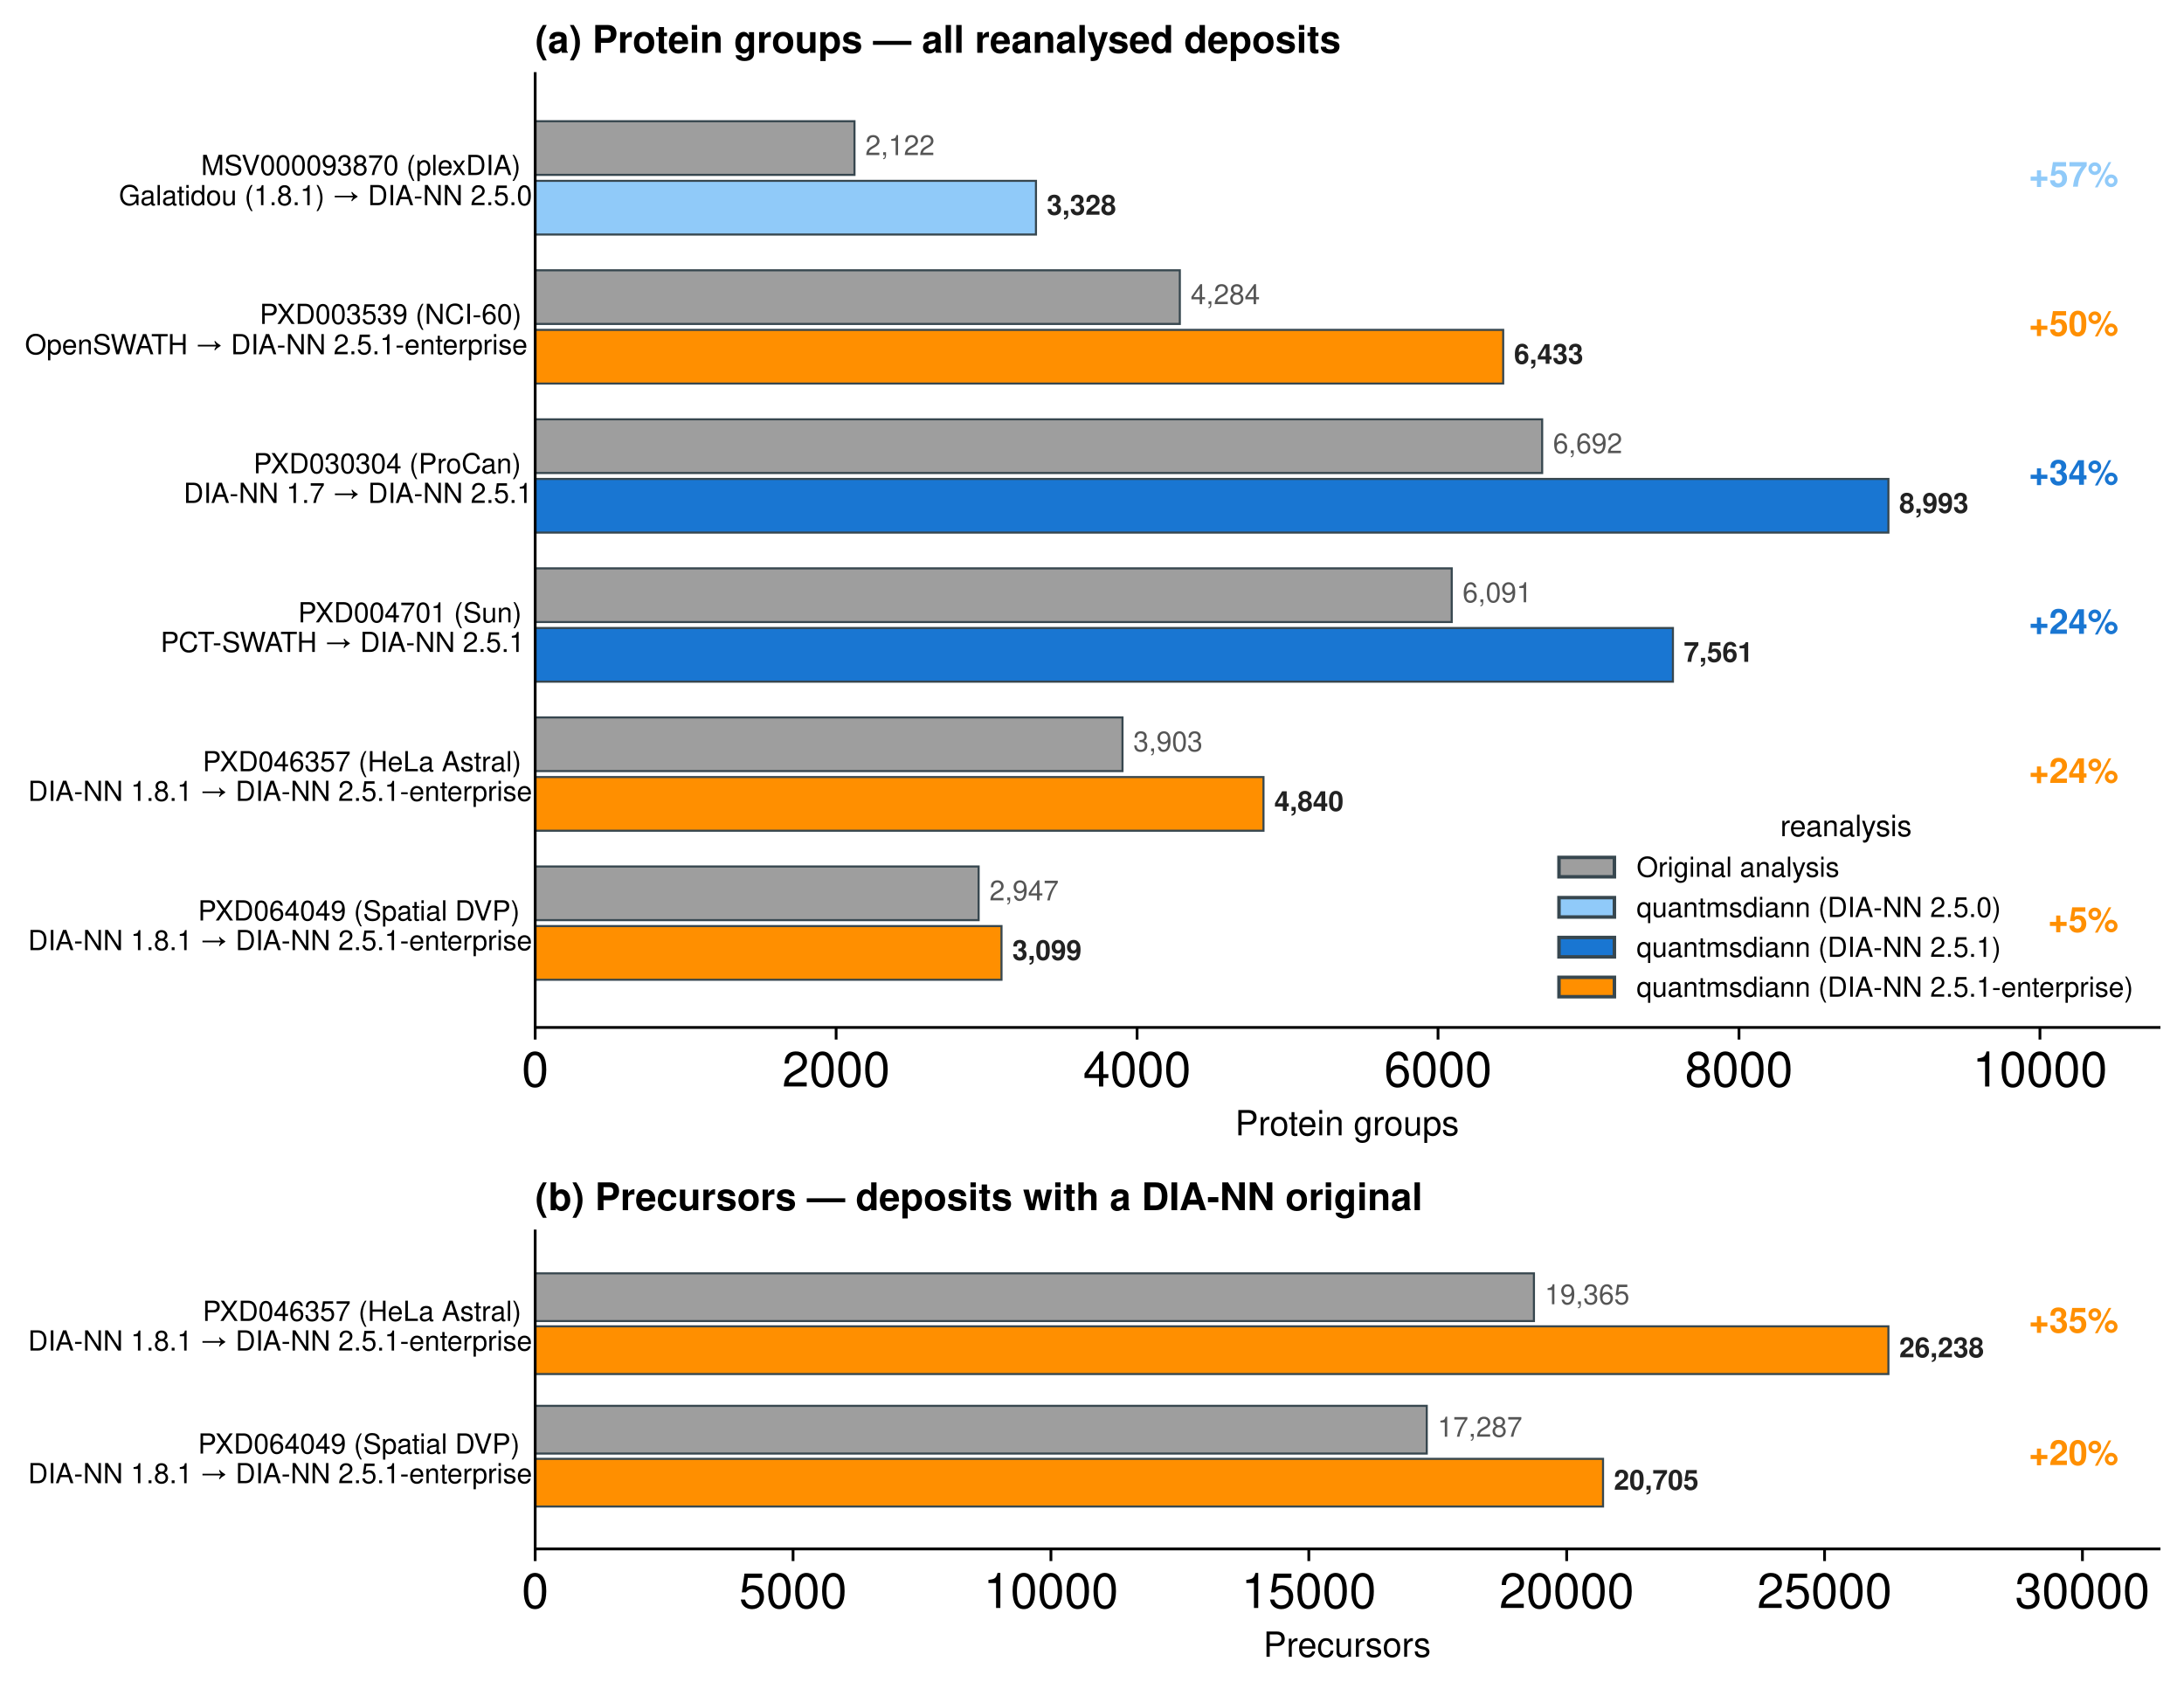
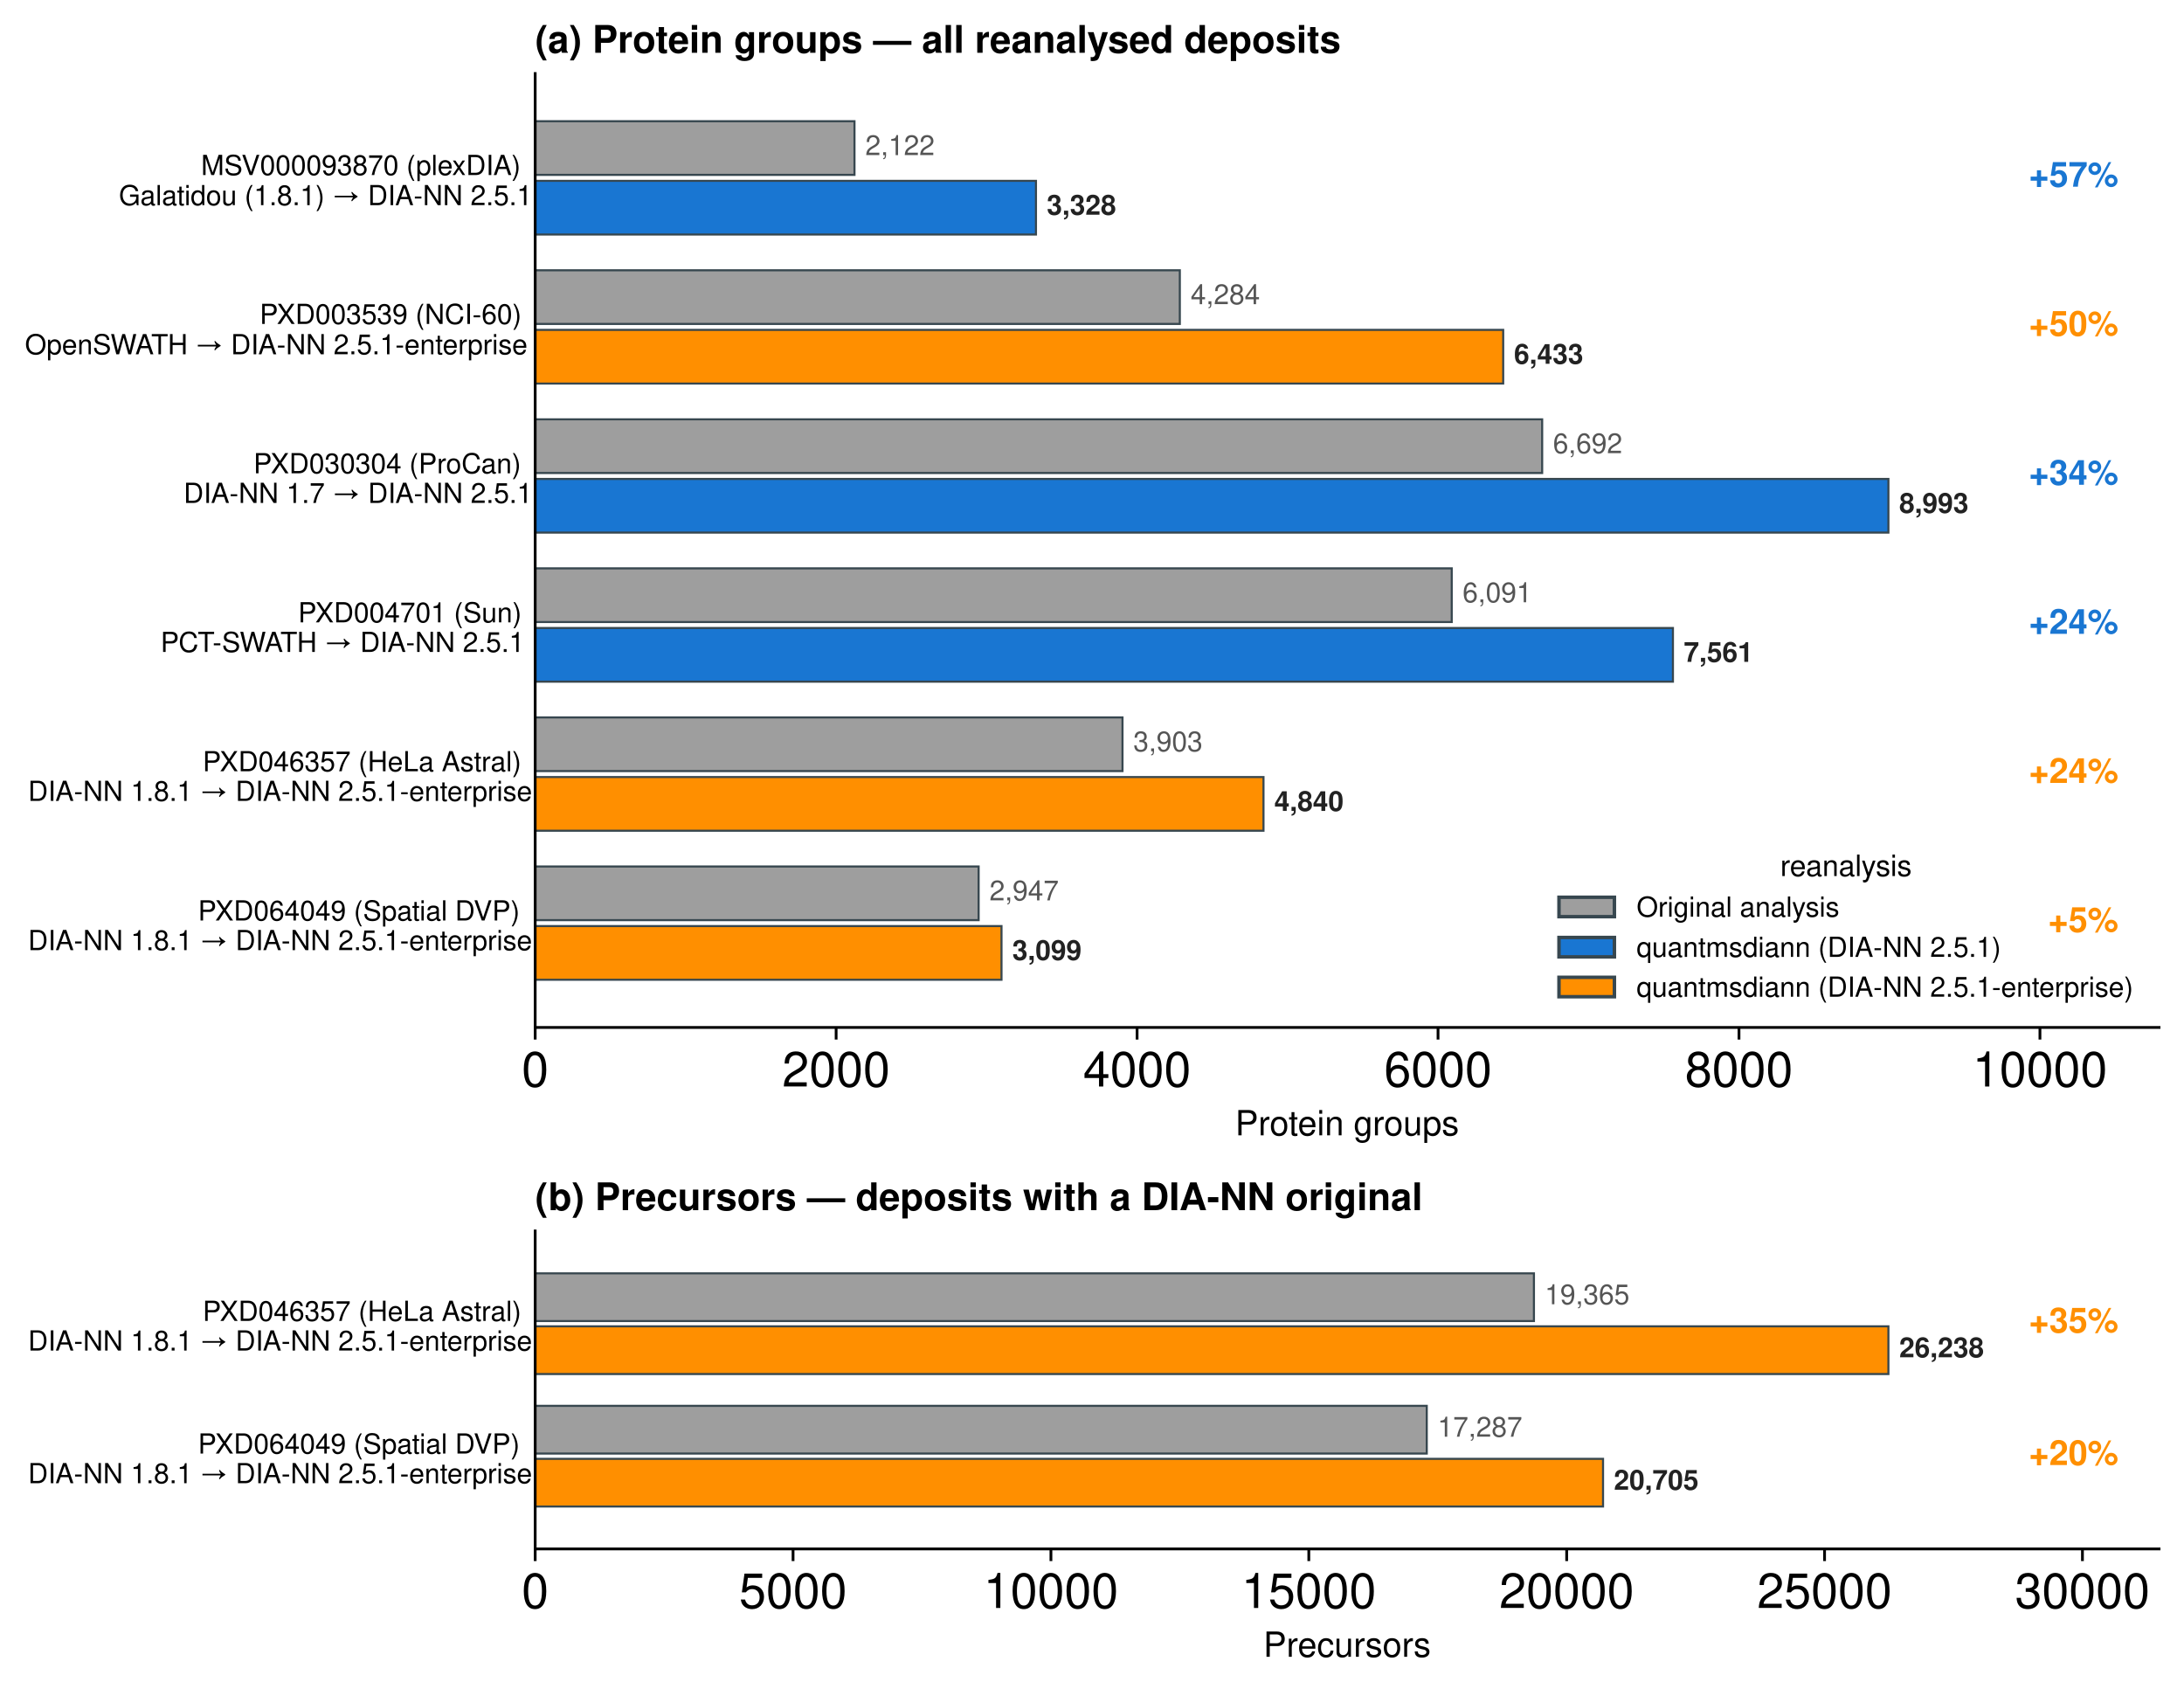
<svg xmlns="http://www.w3.org/2000/svg" xmlns:xlink="http://www.w3.org/1999/xlink" width="630.395pt" height="487.418pt" viewBox="0 0 630.395 487.418" version="1.1">
  <defs>
    <style type="text/css">*{stroke-linejoin: round; stroke-linecap: butt}</style>
  </defs>
  <g id="figure_1">
    <g id="patch_1">
      <path d="M 0 487.418  L 630.395 487.418  L 630.395 0  L 0 0  z " style="fill: #ffffff" />
    </g>
    <g id="axes_1">
      <g id="patch_2">
        <path d="M 154.475 296.508  L 623.195 296.508  L 623.195 21.22  L 154.475 21.22  z " style="fill: #ffffff" />
      </g>
      <g id="matplotlib.axis_1">
        <g id="xtick_1">
          <g id="line2d_1">
            <defs>
-               <path id="m915adcabc6" d="M 0 0  L 0 3.5  " style="stroke: #000000; stroke-width: 0.8" />
+               <path id="m6a9d96b17f" d="M 0 0  L 0 3.5  " style="stroke: #000000; stroke-width: 0.8" />
            </defs>
            <g>
-               <use xlink:href="#m915adcabc6" x="154.475" y="296.508" style="stroke: #000000; stroke-width: 0.8" />
+               <use xlink:href="#m6a9d96b17f" x="154.475" y="296.508" style="stroke: #000000; stroke-width: 0.8" />
            </g>
          </g>
          <g id="text_1">
            <text style="font-size: 14px; font-family: 'Helvetica', 'Arial', 'DejaVu Sans', sans-serif; text-anchor: middle" x="154.475" y="313.551" transform="rotate(-0 154.475 313.5508)">0</text>
          </g>
        </g>
        <g id="xtick_2">
          <g id="line2d_2">
            <g>
-               <use xlink:href="#m915adcabc6" x="241.343" y="296.508" style="stroke: #000000; stroke-width: 0.8" />
+               <use xlink:href="#m6a9d96b17f" x="241.343" y="296.508" style="stroke: #000000; stroke-width: 0.8" />
            </g>
          </g>
          <g id="text_2">
            <text style="font-size: 14px; font-family: 'Helvetica', 'Arial', 'DejaVu Sans', sans-serif; text-anchor: middle" x="241.343" y="313.551" transform="rotate(-0 241.3426 313.5508)">2000</text>
          </g>
        </g>
        <g id="xtick_3">
          <g id="line2d_3">
            <g>
-               <use xlink:href="#m915adcabc6" x="328.21" y="296.508" style="stroke: #000000; stroke-width: 0.8" />
+               <use xlink:href="#m6a9d96b17f" x="328.21" y="296.508" style="stroke: #000000; stroke-width: 0.8" />
            </g>
          </g>
          <g id="text_3">
            <text style="font-size: 14px; font-family: 'Helvetica', 'Arial', 'DejaVu Sans', sans-serif; text-anchor: middle" x="328.21" y="313.551" transform="rotate(-0 328.2101 313.5508)">4000</text>
          </g>
        </g>
        <g id="xtick_4">
          <g id="line2d_4">
            <g>
-               <use xlink:href="#m915adcabc6" x="415.078" y="296.508" style="stroke: #000000; stroke-width: 0.8" />
+               <use xlink:href="#m6a9d96b17f" x="415.078" y="296.508" style="stroke: #000000; stroke-width: 0.8" />
            </g>
          </g>
          <g id="text_4">
            <text style="font-size: 14px; font-family: 'Helvetica', 'Arial', 'DejaVu Sans', sans-serif; text-anchor: middle" x="415.078" y="313.551" transform="rotate(-0 415.0777 313.5508)">6000</text>
          </g>
        </g>
        <g id="xtick_5">
          <g id="line2d_5">
            <g>
-               <use xlink:href="#m915adcabc6" x="501.945" y="296.508" style="stroke: #000000; stroke-width: 0.8" />
+               <use xlink:href="#m6a9d96b17f" x="501.945" y="296.508" style="stroke: #000000; stroke-width: 0.8" />
            </g>
          </g>
          <g id="text_5">
            <text style="font-size: 14px; font-family: 'Helvetica', 'Arial', 'DejaVu Sans', sans-serif; text-anchor: middle" x="501.945" y="313.551" transform="rotate(-0 501.9453 313.5508)">8000</text>
          </g>
        </g>
        <g id="xtick_6">
          <g id="line2d_6">
            <g>
-               <use xlink:href="#m915adcabc6" x="588.813" y="296.508" style="stroke: #000000; stroke-width: 0.8" />
+               <use xlink:href="#m6a9d96b17f" x="588.813" y="296.508" style="stroke: #000000; stroke-width: 0.8" />
            </g>
          </g>
          <g id="text_6">
            <text style="font-size: 14px; font-family: 'Helvetica', 'Arial', 'DejaVu Sans', sans-serif; text-anchor: middle" x="588.813" y="313.551" transform="rotate(-0 588.8128 313.5508)">10000</text>
          </g>
        </g>
        <g id="text_7">
          <text style="font-size: 10px; font-family: 'Helvetica', 'Arial', 'DejaVu Sans', sans-serif; text-anchor: middle" x="388.835" y="327.642" transform="rotate(-0 388.835 327.6423)">Protein groups</text>
        </g>
      </g>
      <g id="matplotlib.axis_2">
        <g id="ytick_1">
          <g id="line2d_7" />
          <g id="text_8">
            <text style="font-size: 8px; font-family: 'Helvetica', 'Arial', 'DejaVu Sans', sans-serif" transform="translate(57.15 265.6427)">PXD064049 (Spatial DVP)</text>
            <text style="font-size: 8px; font-family: 'Helvetica', 'Arial', 'DejaVu Sans', sans-serif" transform="translate(8.0875 274.1967)">DIA-NN 1.8.1 → DIA-NN 2.5.1-enterprise</text>
          </g>
        </g>
        <g id="ytick_2">
          <g id="line2d_8" />
          <g id="text_9">
            <text style="font-size: 8px; font-family: 'Helvetica', 'Arial', 'DejaVu Sans', sans-serif" transform="translate(58.4875 222.5801)">PXD046357 (HeLa Astral)</text>
            <text style="font-size: 8px; font-family: 'Helvetica', 'Arial', 'DejaVu Sans', sans-serif" transform="translate(8.0875 231.1341)">DIA-NN 1.8.1 → DIA-NN 2.5.1-enterprise</text>
          </g>
        </g>
        <g id="ytick_3">
          <g id="line2d_9" />
          <g id="text_10">
            <text style="font-size: 8px; font-family: 'Helvetica', 'Arial', 'DejaVu Sans', sans-serif" transform="translate(86.04875 179.5976)">PXD004701 (Sun)</text>
            <text style="font-size: 8px; font-family: 'Helvetica', 'Arial', 'DejaVu Sans', sans-serif" transform="translate(46.34 188.1516)">PCT-SWATH → DIA-NN 2.5.1</text>
          </g>
        </g>
        <g id="ytick_4">
          <g id="line2d_10" />
          <g id="text_11">
            <text style="font-size: 8px; font-family: 'Helvetica', 'Arial', 'DejaVu Sans', sans-serif" transform="translate(73.15875 136.5838)">PXD030304 (ProCan)</text>
            <text style="font-size: 8px; font-family: 'Helvetica', 'Arial', 'DejaVu Sans', sans-serif" transform="translate(52.99375 145.1378)">DIA-NN 1.7 → DIA-NN 2.5.1</text>
          </g>
        </g>
        <g id="ytick_5">
          <g id="line2d_11" />
          <g id="text_12">
            <text style="font-size: 8px; font-family: 'Helvetica', 'Arial', 'DejaVu Sans', sans-serif" transform="translate(74.94375 93.49189)">PXD003539 (NCI-60)</text>
            <text style="font-size: 8px; font-family: 'Helvetica', 'Arial', 'DejaVu Sans', sans-serif" transform="translate(7.2 102.2334)">OpenSWATH → DIA-NN 2.5.1-enterprise</text>
          </g>
        </g>
        <g id="ytick_6">
          <g id="line2d_12" />
          <g id="text_13">
            <text style="font-size: 8px; font-family: 'Helvetica', 'Arial', 'DejaVu Sans', sans-serif" transform="translate(58.03875 50.51309)">MSV000093870 (plexDIA)</text>
-             <text style="font-size: 8px; font-family: 'Helvetica', 'Arial', 'DejaVu Sans', sans-serif" transform="translate(34.30625 59.21259)">Galatidou (1.8.1) → DIA-NN 2.5.0</text>
+             <text style="font-size: 8px; font-family: 'Helvetica', 'Arial', 'DejaVu Sans', sans-serif" transform="translate(34.30625 59.21259)">Galatidou (1.8.1) → DIA-NN 2.5.1</text>
          </g>
        </g>
      </g>
      <g id="patch_3">
-         <path d="M 154.475 265.538  L 282.474 265.538  L 282.474 250.053  L 154.475 250.053  z " clip-path="url(#pc200d633a7)" style="fill: #9e9e9e; stroke: #37474f; stroke-width: 0.6; stroke-linejoin: miter" />
+         <path d="M 154.475 265.538  L 282.474 265.538  L 282.474 250.053  L 154.475 250.053  z " clip-path="url(#pb4b5a4ed9a)" style="fill: #9e9e9e; stroke: #37474f; stroke-width: 0.6; stroke-linejoin: miter" />
      </g>
      <g id="patch_4">
-         <path d="M 154.475 282.744  L 289.076 282.744  L 289.076 267.259  L 154.475 267.259  z " clip-path="url(#pc200d633a7)" style="fill: #ff8f00; stroke: #37474f; stroke-width: 0.6; stroke-linejoin: miter" />
+         <path d="M 154.475 282.744  L 289.076 282.744  L 289.076 267.259  L 154.475 267.259  z " clip-path="url(#pb4b5a4ed9a)" style="fill: #ff8f00; stroke: #37474f; stroke-width: 0.6; stroke-linejoin: miter" />
      </g>
      <g id="patch_5">
-         <path d="M 154.475 222.524  L 323.997 222.524  L 323.997 207.039  L 154.475 207.039  z " clip-path="url(#pc200d633a7)" style="fill: #9e9e9e; stroke: #37474f; stroke-width: 0.6; stroke-linejoin: miter" />
+         <path d="M 154.475 222.524  L 323.997 222.524  L 323.997 207.039  L 154.475 207.039  z " clip-path="url(#pb4b5a4ed9a)" style="fill: #9e9e9e; stroke: #37474f; stroke-width: 0.6; stroke-linejoin: miter" />
      </g>
      <g id="patch_6">
-         <path d="M 154.475 239.73  L 364.695 239.73  L 364.695 224.245  L 154.475 224.245  z " clip-path="url(#pc200d633a7)" style="fill: #ff8f00; stroke: #37474f; stroke-width: 0.6; stroke-linejoin: miter" />
+         <path d="M 154.475 239.73  L 364.695 239.73  L 364.695 224.245  L 154.475 224.245  z " clip-path="url(#pb4b5a4ed9a)" style="fill: #ff8f00; stroke: #37474f; stroke-width: 0.6; stroke-linejoin: miter" />
      </g>
      <g id="patch_7">
-         <path d="M 154.475 179.51  L 419.03 179.51  L 419.03 164.025  L 154.475 164.025  z " clip-path="url(#pc200d633a7)" style="fill: #9e9e9e; stroke: #37474f; stroke-width: 0.6; stroke-linejoin: miter" />
+         <path d="M 154.475 179.51  L 419.03 179.51  L 419.03 164.025  L 154.475 164.025  z " clip-path="url(#pb4b5a4ed9a)" style="fill: #9e9e9e; stroke: #37474f; stroke-width: 0.6; stroke-linejoin: miter" />
      </g>
      <g id="patch_8">
-         <path d="M 154.475 196.716  L 482.878 196.716  L 482.878 181.231  L 154.475 181.231  z " clip-path="url(#pc200d633a7)" style="fill: #1976d2; stroke: #37474f; stroke-width: 0.6; stroke-linejoin: miter" />
+         <path d="M 154.475 196.716  L 482.878 196.716  L 482.878 181.231  L 154.475 181.231  z " clip-path="url(#pb4b5a4ed9a)" style="fill: #1976d2; stroke: #37474f; stroke-width: 0.6; stroke-linejoin: miter" />
      </g>
      <g id="patch_9">
-         <path d="M 154.475 136.497  L 445.134 136.497  L 445.134 121.012  L 154.475 121.012  z " clip-path="url(#pc200d633a7)" style="fill: #9e9e9e; stroke: #37474f; stroke-width: 0.6; stroke-linejoin: miter" />
+         <path d="M 154.475 136.497  L 445.134 136.497  L 445.134 121.012  L 154.475 121.012  z " clip-path="url(#pb4b5a4ed9a)" style="fill: #9e9e9e; stroke: #37474f; stroke-width: 0.6; stroke-linejoin: miter" />
      </g>
      <g id="patch_10">
-         <path d="M 154.475 153.702  L 545.075 153.702  L 545.075 138.217  L 154.475 138.217  z " clip-path="url(#pc200d633a7)" style="fill: #1976d2; stroke: #37474f; stroke-width: 0.6; stroke-linejoin: miter" />
+         <path d="M 154.475 153.702  L 545.075 153.702  L 545.075 138.217  L 154.475 138.217  z " clip-path="url(#pb4b5a4ed9a)" style="fill: #1976d2; stroke: #37474f; stroke-width: 0.6; stroke-linejoin: miter" />
      </g>
      <g id="patch_11">
-         <path d="M 154.475 93.483  L 340.545 93.483  L 340.545 77.998  L 154.475 77.998  z " clip-path="url(#pc200d633a7)" style="fill: #9e9e9e; stroke: #37474f; stroke-width: 0.6; stroke-linejoin: miter" />
+         <path d="M 154.475 93.483  L 340.545 93.483  L 340.545 77.998  L 154.475 77.998  z " clip-path="url(#pb4b5a4ed9a)" style="fill: #9e9e9e; stroke: #37474f; stroke-width: 0.6; stroke-linejoin: miter" />
      </g>
      <g id="patch_12">
-         <path d="M 154.475 110.688  L 433.885 110.688  L 433.885 95.203  L 154.475 95.203  z " clip-path="url(#pc200d633a7)" style="fill: #ff8f00; stroke: #37474f; stroke-width: 0.6; stroke-linejoin: miter" />
+         <path d="M 154.475 110.688  L 433.885 110.688  L 433.885 95.203  L 154.475 95.203  z " clip-path="url(#pb4b5a4ed9a)" style="fill: #ff8f00; stroke: #37474f; stroke-width: 0.6; stroke-linejoin: miter" />
      </g>
      <g id="patch_13">
-         <path d="M 154.475 50.469  L 246.641 50.469  L 246.641 34.984  L 154.475 34.984  z " clip-path="url(#pc200d633a7)" style="fill: #9e9e9e; stroke: #37474f; stroke-width: 0.6; stroke-linejoin: miter" />
+         <path d="M 154.475 50.469  L 246.641 50.469  L 246.641 34.984  L 154.475 34.984  z " clip-path="url(#pb4b5a4ed9a)" style="fill: #9e9e9e; stroke: #37474f; stroke-width: 0.6; stroke-linejoin: miter" />
      </g>
      <g id="patch_14">
-         <path d="M 154.475 67.675  L 299.023 67.675  L 299.023 52.19  L 154.475 52.19  z " clip-path="url(#pc200d633a7)" style="fill: #90caf9; stroke: #37474f; stroke-width: 0.6; stroke-linejoin: miter" />
+         <path d="M 154.475 67.675  L 299.023 67.675  L 299.023 52.19  L 154.475 52.19  z " clip-path="url(#pb4b5a4ed9a)" style="fill: #1976d2; stroke: #37474f; stroke-width: 0.6; stroke-linejoin: miter" />
      </g>
      <g id="patch_15">
        <path d="M 154.475 296.508  L 154.475 21.22  " style="fill: none; stroke: #000000; stroke-width: 0.8; stroke-linejoin: miter; stroke-linecap: square" />
      </g>
      <g id="patch_16">
        <path d="M 154.475 296.508  L 623.195 296.508  " style="fill: none; stroke: #000000; stroke-width: 0.8; stroke-linejoin: miter; stroke-linecap: square" />
      </g>
      <g id="text_14">
        <text style="font-size: 8px; font-family: 'Helvetica', 'Arial', 'DejaVu Sans', sans-serif; text-anchor: start; fill: #555555" x="285.599" y="259.831" transform="rotate(-0 285.5992 259.8312)">2,947</text>
      </g>
      <g id="text_15">
        <text style="font-weight: 700; font-size: 8px; font-family: 'Helvetica', 'Arial', 'DejaVu Sans', sans-serif; text-anchor: start; fill: #222222" x="292.201" y="277.037" transform="rotate(-0 292.2011 277.0367)">3,099</text>
      </g>
      <g id="text_16">
        <text style="font-weight: 700; font-size: 10px; font-family: 'Helvetica', 'Arial', 'DejaVu Sans', sans-serif; text-anchor: end; fill: #ff8f00" x="611.477" y="268.943" transform="rotate(-0 611.477 268.9428)">+5%</text>
      </g>
      <g id="text_17">
        <text style="font-size: 8px; font-family: 'Helvetica', 'Arial', 'DejaVu Sans', sans-serif; text-anchor: start; fill: #555555" x="327.122" y="216.817" transform="rotate(-0 327.1218 216.8174)">3,903</text>
      </g>
      <g id="text_18">
        <text style="font-weight: 700; font-size: 8px; font-family: 'Helvetica', 'Arial', 'DejaVu Sans', sans-serif; text-anchor: start; fill: #222222" x="367.819" y="234.023" transform="rotate(-0 367.8193 234.0229)">4,840</text>
      </g>
      <g id="text_19">
        <text style="font-weight: 700; font-size: 10px; font-family: 'Helvetica', 'Arial', 'DejaVu Sans', sans-serif; text-anchor: end; fill: #ff8f00" x="611.477" y="225.929" transform="rotate(-0 611.477 225.929)">+24%</text>
      </g>
      <g id="text_20">
        <text style="font-size: 8px; font-family: 'Helvetica', 'Arial', 'DejaVu Sans', sans-serif; text-anchor: start; fill: #555555" x="422.155" y="173.804" transform="rotate(-0 422.155 173.8036)">6,091</text>
      </g>
      <g id="text_21">
        <text style="font-weight: 700; font-size: 8px; font-family: 'Helvetica', 'Arial', 'DejaVu Sans', sans-serif; text-anchor: start; fill: #222222" x="486.003" y="191.009" transform="rotate(-0 486.0026 191.0091)">7,561</text>
      </g>
      <g id="text_22">
        <text style="font-weight: 700; font-size: 10px; font-family: 'Helvetica', 'Arial', 'DejaVu Sans', sans-serif; text-anchor: end; fill: #1976d2" x="611.477" y="182.915" transform="rotate(-0 611.477 182.9153)">+24%</text>
      </g>
      <g id="text_23">
        <text style="font-size: 8px; font-family: 'Helvetica', 'Arial', 'DejaVu Sans', sans-serif; text-anchor: start; fill: #555555" x="448.259" y="130.79" transform="rotate(-0 448.2587 130.7898)">6,692</text>
      </g>
      <g id="text_24">
        <text style="font-weight: 700; font-size: 8px; font-family: 'Helvetica', 'Arial', 'DejaVu Sans', sans-serif; text-anchor: start; fill: #222222" x="548.2" y="147.995" transform="rotate(-0 548.1998 147.9953)">8,993</text>
      </g>
      <g id="text_25">
        <text style="font-weight: 700; font-size: 10px; font-family: 'Helvetica', 'Arial', 'DejaVu Sans', sans-serif; text-anchor: end; fill: #1976d2" x="611.477" y="139.901" transform="rotate(-0 611.477 139.9015)">+34%</text>
      </g>
      <g id="text_26">
        <text style="font-size: 8px; font-family: 'Helvetica', 'Arial', 'DejaVu Sans', sans-serif; text-anchor: start; fill: #555555" x="343.67" y="87.776" transform="rotate(-0 343.6701 87.776)">4,284</text>
      </g>
      <g id="text_27">
        <text style="font-weight: 700; font-size: 8px; font-family: 'Helvetica', 'Arial', 'DejaVu Sans', sans-serif; text-anchor: start; fill: #222222" x="437.009" y="104.982" transform="rotate(-0 437.0093 104.9815)">6,433</text>
      </g>
      <g id="text_28">
        <text style="font-weight: 700; font-size: 10px; font-family: 'Helvetica', 'Arial', 'DejaVu Sans', sans-serif; text-anchor: end; fill: #ff8f00" x="611.477" y="96.888" transform="rotate(-0 611.477 96.88767)">+50%</text>
      </g>
      <g id="text_29">
        <text style="font-size: 8px; font-family: 'Helvetica', 'Arial', 'DejaVu Sans', sans-serif; text-anchor: start; fill: #555555" x="249.766" y="44.762" transform="rotate(-0 249.7663 44.76221)">2,122</text>
      </g>
      <g id="text_30">
        <text style="font-weight: 700; font-size: 8px; font-family: 'Helvetica', 'Arial', 'DejaVu Sans', sans-serif; text-anchor: start; fill: #222222" x="302.147" y="61.968" transform="rotate(-0 302.1474 61.96773)">3,328</text>
      </g>
      <g id="text_31">
-         <text style="font-weight: 700; font-size: 10px; font-family: 'Helvetica', 'Arial', 'DejaVu Sans', sans-serif; text-anchor: end; fill: #90caf9" x="611.477" y="53.874" transform="rotate(-0 611.477 53.87387)">+57%</text>
+         <text style="font-weight: 700; font-size: 10px; font-family: 'Helvetica', 'Arial', 'DejaVu Sans', sans-serif; text-anchor: end; fill: #1976d2" x="611.477" y="53.874" transform="rotate(-0 611.477 53.87387)">+57%</text>
      </g>
      <g id="text_32">
        <text style="font-weight: 700; font-size: 11px; font-family: 'Helvetica', 'Arial', 'DejaVu Sans', sans-serif; text-anchor: start" x="154.475" y="15.22" transform="rotate(-0 154.475 15.21969)">(a) Protein groups — all reanalysed deposits</text>
      </g>
      <g id="legend_1">
        <g id="text_33">
-           <text style="font-size: 8.5px; font-family: 'Helvetica', 'Arial', 'DejaVu Sans', sans-serif; text-anchor: start" x="513.859" y="241.321" transform="rotate(-0 513.8589 241.3208)">reanalysis</text>
+           <text style="font-size: 8.5px; font-family: 'Helvetica', 'Arial', 'DejaVu Sans', sans-serif; text-anchor: start" x="513.859" y="252.821" transform="rotate(-0 513.8589 252.8208)">reanalysis</text>
        </g>
        <g id="patch_17">
-           <path d="M 449.988 253.038  L 465.988 253.038  L 465.988 247.438  L 449.988 247.438  z " style="fill: #9e9e9e; stroke: #37474f; stroke-linejoin: miter" />
+           <path d="M 449.988 264.538  L 465.988 264.538  L 465.988 258.938  L 449.988 258.938  z " style="fill: #9e9e9e; stroke: #37474f; stroke-linejoin: miter" />
        </g>
        <g id="text_34">
-           <text style="font-size: 8px; font-family: 'Helvetica', 'Arial', 'DejaVu Sans', sans-serif; text-anchor: start" x="472.387" y="253.038" transform="rotate(-0 472.3875 253.038)">Original analysis</text>
+           <text style="font-size: 8px; font-family: 'Helvetica', 'Arial', 'DejaVu Sans', sans-serif; text-anchor: start" x="472.387" y="264.538" transform="rotate(-0 472.3875 264.538)">Original analysis</text>
        </g>
        <g id="patch_18">
-           <path d="M 449.988 264.64  L 465.988 264.64  L 465.988 259.04  L 449.988 259.04  z " style="fill: #90caf9; stroke: #37474f; stroke-linejoin: miter" />
+           <path d="M 449.988 276.14  L 465.988 276.14  L 465.988 270.54  L 449.988 270.54  z " style="fill: #1976d2; stroke: #37474f; stroke-linejoin: miter" />
        </g>
        <g id="text_35">
-           <text style="font-size: 8px; font-family: 'Helvetica', 'Arial', 'DejaVu Sans', sans-serif; text-anchor: start" x="472.387" y="264.64" transform="rotate(-0 472.3875 264.6405)">quantmsdiann (DIA-NN 2.5.0)</text>
+           <text style="font-size: 8px; font-family: 'Helvetica', 'Arial', 'DejaVu Sans', sans-serif; text-anchor: start" x="472.387" y="276.14" transform="rotate(-0 472.3875 276.1405)">quantmsdiann (DIA-NN 2.5.1)</text>
        </g>
        <g id="patch_19">
-           <path d="M 449.988 276.14  L 465.988 276.14  L 465.988 270.54  L 449.988 270.54  z " style="fill: #1976d2; stroke: #37474f; stroke-linejoin: miter" />
+           <path d="M 449.988 287.64  L 465.988 287.64  L 465.988 282.04  L 449.988 282.04  z " style="fill: #ff8f00; stroke: #37474f; stroke-linejoin: miter" />
        </g>
        <g id="text_36">
-           <text style="font-size: 8px; font-family: 'Helvetica', 'Arial', 'DejaVu Sans', sans-serif; text-anchor: start" x="472.387" y="276.14" transform="rotate(-0 472.3875 276.1405)">quantmsdiann (DIA-NN 2.5.1)</text>
-         </g>
-         <g id="patch_20">
-           <path d="M 449.988 287.64  L 465.988 287.64  L 465.988 282.04  L 449.988 282.04  z " style="fill: #ff8f00; stroke: #37474f; stroke-linejoin: miter" />
-         </g>
-         <g id="text_37">
          <text style="font-size: 8px; font-family: 'Helvetica', 'Arial', 'DejaVu Sans', sans-serif; text-anchor: start" x="472.387" y="287.64" transform="rotate(-0 472.3875 287.6405)">quantmsdiann (DIA-NN 2.5.1-enterprise)</text>
        </g>
      </g>
    </g>
    <g id="axes_2">
-       <g id="patch_21">
+       <g id="patch_20">
        <path d="M 154.475 446.999  L 623.195 446.999  L 623.195 355.236  L 154.475 355.236  z " style="fill: #ffffff" />
      </g>
      <g id="matplotlib.axis_3">
        <g id="xtick_7">
          <g id="line2d_13">
            <g>
-               <use xlink:href="#m915adcabc6" x="154.475" y="446.999" style="stroke: #000000; stroke-width: 0.8" />
-             </g>
-           </g>
-           <g id="text_38">
+               <use xlink:href="#m6a9d96b17f" x="154.475" y="446.999" style="stroke: #000000; stroke-width: 0.8" />
+             </g>
+           </g>
+           <g id="text_37">
            <text style="font-size: 14px; font-family: 'Helvetica', 'Arial', 'DejaVu Sans', sans-serif; text-anchor: middle" x="154.475" y="464.042" transform="rotate(-0 154.475 464.0417)">0</text>
          </g>
        </g>
        <g id="xtick_8">
          <g id="line2d_14">
            <g>
-               <use xlink:href="#m915adcabc6" x="228.909" y="446.999" style="stroke: #000000; stroke-width: 0.8" />
-             </g>
-           </g>
-           <g id="text_39">
+               <use xlink:href="#m6a9d96b17f" x="228.909" y="446.999" style="stroke: #000000; stroke-width: 0.8" />
+             </g>
+           </g>
+           <g id="text_38">
            <text style="font-size: 14px; font-family: 'Helvetica', 'Arial', 'DejaVu Sans', sans-serif; text-anchor: middle" x="228.909" y="464.042" transform="rotate(-0 228.909 464.0417)">5000</text>
          </g>
        </g>
        <g id="xtick_9">
          <g id="line2d_15">
            <g>
-               <use xlink:href="#m915adcabc6" x="303.343" y="446.999" style="stroke: #000000; stroke-width: 0.8" />
-             </g>
-           </g>
-           <g id="text_40">
+               <use xlink:href="#m6a9d96b17f" x="303.343" y="446.999" style="stroke: #000000; stroke-width: 0.8" />
+             </g>
+           </g>
+           <g id="text_39">
            <text style="font-size: 14px; font-family: 'Helvetica', 'Arial', 'DejaVu Sans', sans-serif; text-anchor: middle" x="303.343" y="464.042" transform="rotate(-0 303.3431 464.0417)">10000</text>
          </g>
        </g>
        <g id="xtick_10">
          <g id="line2d_16">
            <g>
-               <use xlink:href="#m915adcabc6" x="377.777" y="446.999" style="stroke: #000000; stroke-width: 0.8" />
-             </g>
-           </g>
-           <g id="text_41">
+               <use xlink:href="#m6a9d96b17f" x="377.777" y="446.999" style="stroke: #000000; stroke-width: 0.8" />
+             </g>
+           </g>
+           <g id="text_40">
            <text style="font-size: 14px; font-family: 'Helvetica', 'Arial', 'DejaVu Sans', sans-serif; text-anchor: middle" x="377.777" y="464.042" transform="rotate(-0 377.7771 464.0417)">15000</text>
          </g>
        </g>
        <g id="xtick_11">
          <g id="line2d_17">
            <g>
-               <use xlink:href="#m915adcabc6" x="452.211" y="446.999" style="stroke: #000000; stroke-width: 0.8" />
-             </g>
-           </g>
-           <g id="text_42">
+               <use xlink:href="#m6a9d96b17f" x="452.211" y="446.999" style="stroke: #000000; stroke-width: 0.8" />
+             </g>
+           </g>
+           <g id="text_41">
            <text style="font-size: 14px; font-family: 'Helvetica', 'Arial', 'DejaVu Sans', sans-serif; text-anchor: middle" x="452.211" y="464.042" transform="rotate(-0 452.2111 464.0417)">20000</text>
          </g>
        </g>
        <g id="xtick_12">
          <g id="line2d_18">
            <g>
-               <use xlink:href="#m915adcabc6" x="526.645" y="446.999" style="stroke: #000000; stroke-width: 0.8" />
-             </g>
-           </g>
-           <g id="text_43">
+               <use xlink:href="#m6a9d96b17f" x="526.645" y="446.999" style="stroke: #000000; stroke-width: 0.8" />
+             </g>
+           </g>
+           <g id="text_42">
            <text style="font-size: 14px; font-family: 'Helvetica', 'Arial', 'DejaVu Sans', sans-serif; text-anchor: middle" x="526.645" y="464.042" transform="rotate(-0 526.6451 464.0417)">25000</text>
          </g>
        </g>
        <g id="xtick_13">
          <g id="line2d_19">
            <g>
-               <use xlink:href="#m915adcabc6" x="601.079" y="446.999" style="stroke: #000000; stroke-width: 0.8" />
-             </g>
-           </g>
-           <g id="text_44">
+               <use xlink:href="#m6a9d96b17f" x="601.079" y="446.999" style="stroke: #000000; stroke-width: 0.8" />
+             </g>
+           </g>
+           <g id="text_43">
            <text style="font-size: 14px; font-family: 'Helvetica', 'Arial', 'DejaVu Sans', sans-serif; text-anchor: middle" x="601.079" y="464.042" transform="rotate(-0 601.0792 464.0417)">30000</text>
          </g>
        </g>
-         <g id="text_45">
+         <g id="text_44">
          <text style="font-size: 10px; font-family: 'Helvetica', 'Arial', 'DejaVu Sans', sans-serif; text-anchor: middle" x="388.835" y="478.133" transform="rotate(-0 388.835 478.1333)">Precursors</text>
        </g>
      </g>
      <g id="matplotlib.axis_4">
        <g id="ytick_7">
          <g id="line2d_20" />
-           <g id="text_46">
+           <g id="text_45">
            <text style="font-size: 8px; font-family: 'Helvetica', 'Arial', 'DejaVu Sans', sans-serif" transform="translate(57.15 419.4791)">PXD064049 (Spatial DVP)</text>
            <text style="font-size: 8px; font-family: 'Helvetica', 'Arial', 'DejaVu Sans', sans-serif" transform="translate(8.0875 428.0331)">DIA-NN 1.8.1 → DIA-NN 2.5.1-enterprise</text>
          </g>
        </g>
        <g id="ytick_8">
          <g id="line2d_21" />
-           <g id="text_47">
+           <g id="text_46">
            <text style="font-size: 8px; font-family: 'Helvetica', 'Arial', 'DejaVu Sans', sans-serif" transform="translate(58.4875 381.1959)">PXD046357 (HeLa Astral)</text>
            <text style="font-size: 8px; font-family: 'Helvetica', 'Arial', 'DejaVu Sans', sans-serif" transform="translate(8.0875 389.7499)">DIA-NN 1.8.1 → DIA-NN 2.5.1-enterprise</text>
          </g>
        </g>
      </g>
+       <g id="patch_21">
+         <path d="M 154.475 419.47  L 411.823 419.47  L 411.823 405.706  L 154.475 405.706  z " clip-path="url(#p74899a8dbb)" style="fill: #9e9e9e; stroke: #37474f; stroke-width: 0.6; stroke-linejoin: miter" />
+       </g>
      <g id="patch_22">
-         <path d="M 154.475 419.47  L 411.823 419.47  L 411.823 405.706  L 154.475 405.706  z " clip-path="url(#p601de45894)" style="fill: #9e9e9e; stroke: #37474f; stroke-width: 0.6; stroke-linejoin: miter" />
+         <path d="M 154.475 434.764  L 462.706 434.764  L 462.706 420.999  L 154.475 420.999  z " clip-path="url(#p74899a8dbb)" style="fill: #ff8f00; stroke: #37474f; stroke-width: 0.6; stroke-linejoin: miter" />
      </g>
      <g id="patch_23">
-         <path d="M 154.475 434.764  L 462.706 434.764  L 462.706 420.999  L 154.475 420.999  z " clip-path="url(#p601de45894)" style="fill: #ff8f00; stroke: #37474f; stroke-width: 0.6; stroke-linejoin: miter" />
+         <path d="M 154.475 381.236  L 442.758 381.236  L 442.758 367.471  L 154.475 367.471  z " clip-path="url(#p74899a8dbb)" style="fill: #9e9e9e; stroke: #37474f; stroke-width: 0.6; stroke-linejoin: miter" />
      </g>
      <g id="patch_24">
-         <path d="M 154.475 381.236  L 442.758 381.236  L 442.758 367.471  L 154.475 367.471  z " clip-path="url(#p601de45894)" style="fill: #9e9e9e; stroke: #37474f; stroke-width: 0.6; stroke-linejoin: miter" />
+         <path d="M 154.475 396.529  L 545.075 396.529  L 545.075 382.765  L 154.475 382.765  z " clip-path="url(#p74899a8dbb)" style="fill: #ff8f00; stroke: #37474f; stroke-width: 0.6; stroke-linejoin: miter" />
      </g>
      <g id="patch_25">
-         <path d="M 154.475 396.529  L 545.075 396.529  L 545.075 382.765  L 154.475 382.765  z " clip-path="url(#p601de45894)" style="fill: #ff8f00; stroke: #37474f; stroke-width: 0.6; stroke-linejoin: miter" />
+         <path d="M 154.475 446.999  L 154.475 355.236  " style="fill: none; stroke: #000000; stroke-width: 0.8; stroke-linejoin: miter; stroke-linecap: square" />
      </g>
      <g id="patch_26">
-         <path d="M 154.475 446.999  L 154.475 355.236  " style="fill: none; stroke: #000000; stroke-width: 0.8; stroke-linejoin: miter; stroke-linecap: square" />
-       </g>
-       <g id="patch_27">
        <path d="M 154.475 446.999  L 623.195 446.999  " style="fill: none; stroke: #000000; stroke-width: 0.8; stroke-linejoin: miter; stroke-linecap: square" />
      </g>
+       <g id="text_47">
+         <text style="font-size: 8px; font-family: 'Helvetica', 'Arial', 'DejaVu Sans', sans-serif; text-anchor: start; fill: #555555" x="414.948" y="414.623" transform="rotate(-0 414.948 414.6235)">17,287</text>
+       </g>
      <g id="text_48">
-         <text style="font-size: 8px; font-family: 'Helvetica', 'Arial', 'DejaVu Sans', sans-serif; text-anchor: start; fill: #555555" x="414.948" y="414.623" transform="rotate(-0 414.948 414.6235)">17,287</text>
+         <text style="font-weight: 700; font-size: 8px; font-family: 'Helvetica', 'Arial', 'DejaVu Sans', sans-serif; text-anchor: start; fill: #222222" x="465.831" y="429.917" transform="rotate(-0 465.8311 429.9173)">20,705</text>
      </g>
      <g id="text_49">
-         <text style="font-weight: 700; font-size: 8px; font-family: 'Helvetica', 'Arial', 'DejaVu Sans', sans-serif; text-anchor: start; fill: #222222" x="465.831" y="429.917" transform="rotate(-0 465.8311 429.9173)">20,705</text>
+         <text style="font-weight: 700; font-size: 10px; font-family: 'Helvetica', 'Arial', 'DejaVu Sans', sans-serif; text-anchor: end; fill: #ff8f00" x="611.477" y="422.779" transform="rotate(-0 611.477 422.7793)">+20%</text>
      </g>
      <g id="text_50">
-         <text style="font-weight: 700; font-size: 10px; font-family: 'Helvetica', 'Arial', 'DejaVu Sans', sans-serif; text-anchor: end; fill: #ff8f00" x="611.477" y="422.779" transform="rotate(-0 611.477 422.7793)">+20%</text>
+         <text style="font-size: 8px; font-family: 'Helvetica', 'Arial', 'DejaVu Sans', sans-serif; text-anchor: start; fill: #555555" x="445.883" y="376.389" transform="rotate(-0 445.8828 376.389)">19,365</text>
      </g>
      <g id="text_51">
-         <text style="font-size: 8px; font-family: 'Helvetica', 'Arial', 'DejaVu Sans', sans-serif; text-anchor: start; fill: #555555" x="445.883" y="376.389" transform="rotate(-0 445.8828 376.389)">19,365</text>
+         <text style="font-weight: 700; font-size: 8px; font-family: 'Helvetica', 'Arial', 'DejaVu Sans', sans-serif; text-anchor: start; fill: #222222" x="548.2" y="391.683" transform="rotate(-0 548.1998 391.6828)">26,238</text>
      </g>
      <g id="text_52">
-         <text style="font-weight: 700; font-size: 8px; font-family: 'Helvetica', 'Arial', 'DejaVu Sans', sans-serif; text-anchor: start; fill: #222222" x="548.2" y="391.683" transform="rotate(-0 548.1998 391.6828)">26,238</text>
+         <text style="font-weight: 700; font-size: 10px; font-family: 'Helvetica', 'Arial', 'DejaVu Sans', sans-serif; text-anchor: end; fill: #ff8f00" x="611.477" y="384.545" transform="rotate(-0 611.477 384.5448)">+35%</text>
      </g>
      <g id="text_53">
-         <text style="font-weight: 700; font-size: 10px; font-family: 'Helvetica', 'Arial', 'DejaVu Sans', sans-serif; text-anchor: end; fill: #ff8f00" x="611.477" y="384.545" transform="rotate(-0 611.477 384.5448)">+35%</text>
-       </g>
-       <g id="text_54">
        <text style="font-weight: 700; font-size: 11px; font-family: 'Helvetica', 'Arial', 'DejaVu Sans', sans-serif; text-anchor: start" x="154.475" y="349.236" transform="rotate(-0 154.475 349.2361)">(b) Precursors — deposits with a DIA-NN original</text>
      </g>
    </g>
  </g>
  <defs>
-     <clipPath id="pc200d633a7">
+     <clipPath id="pb4b5a4ed9a">
      <rect x="154.475" y="21.22" width="468.72" height="275.288" />
    </clipPath>
-     <clipPath id="p601de45894">
+     <clipPath id="p74899a8dbb">
      <rect x="154.475" y="355.236" width="468.72" height="91.763" />
    </clipPath>
  </defs>
</svg>
